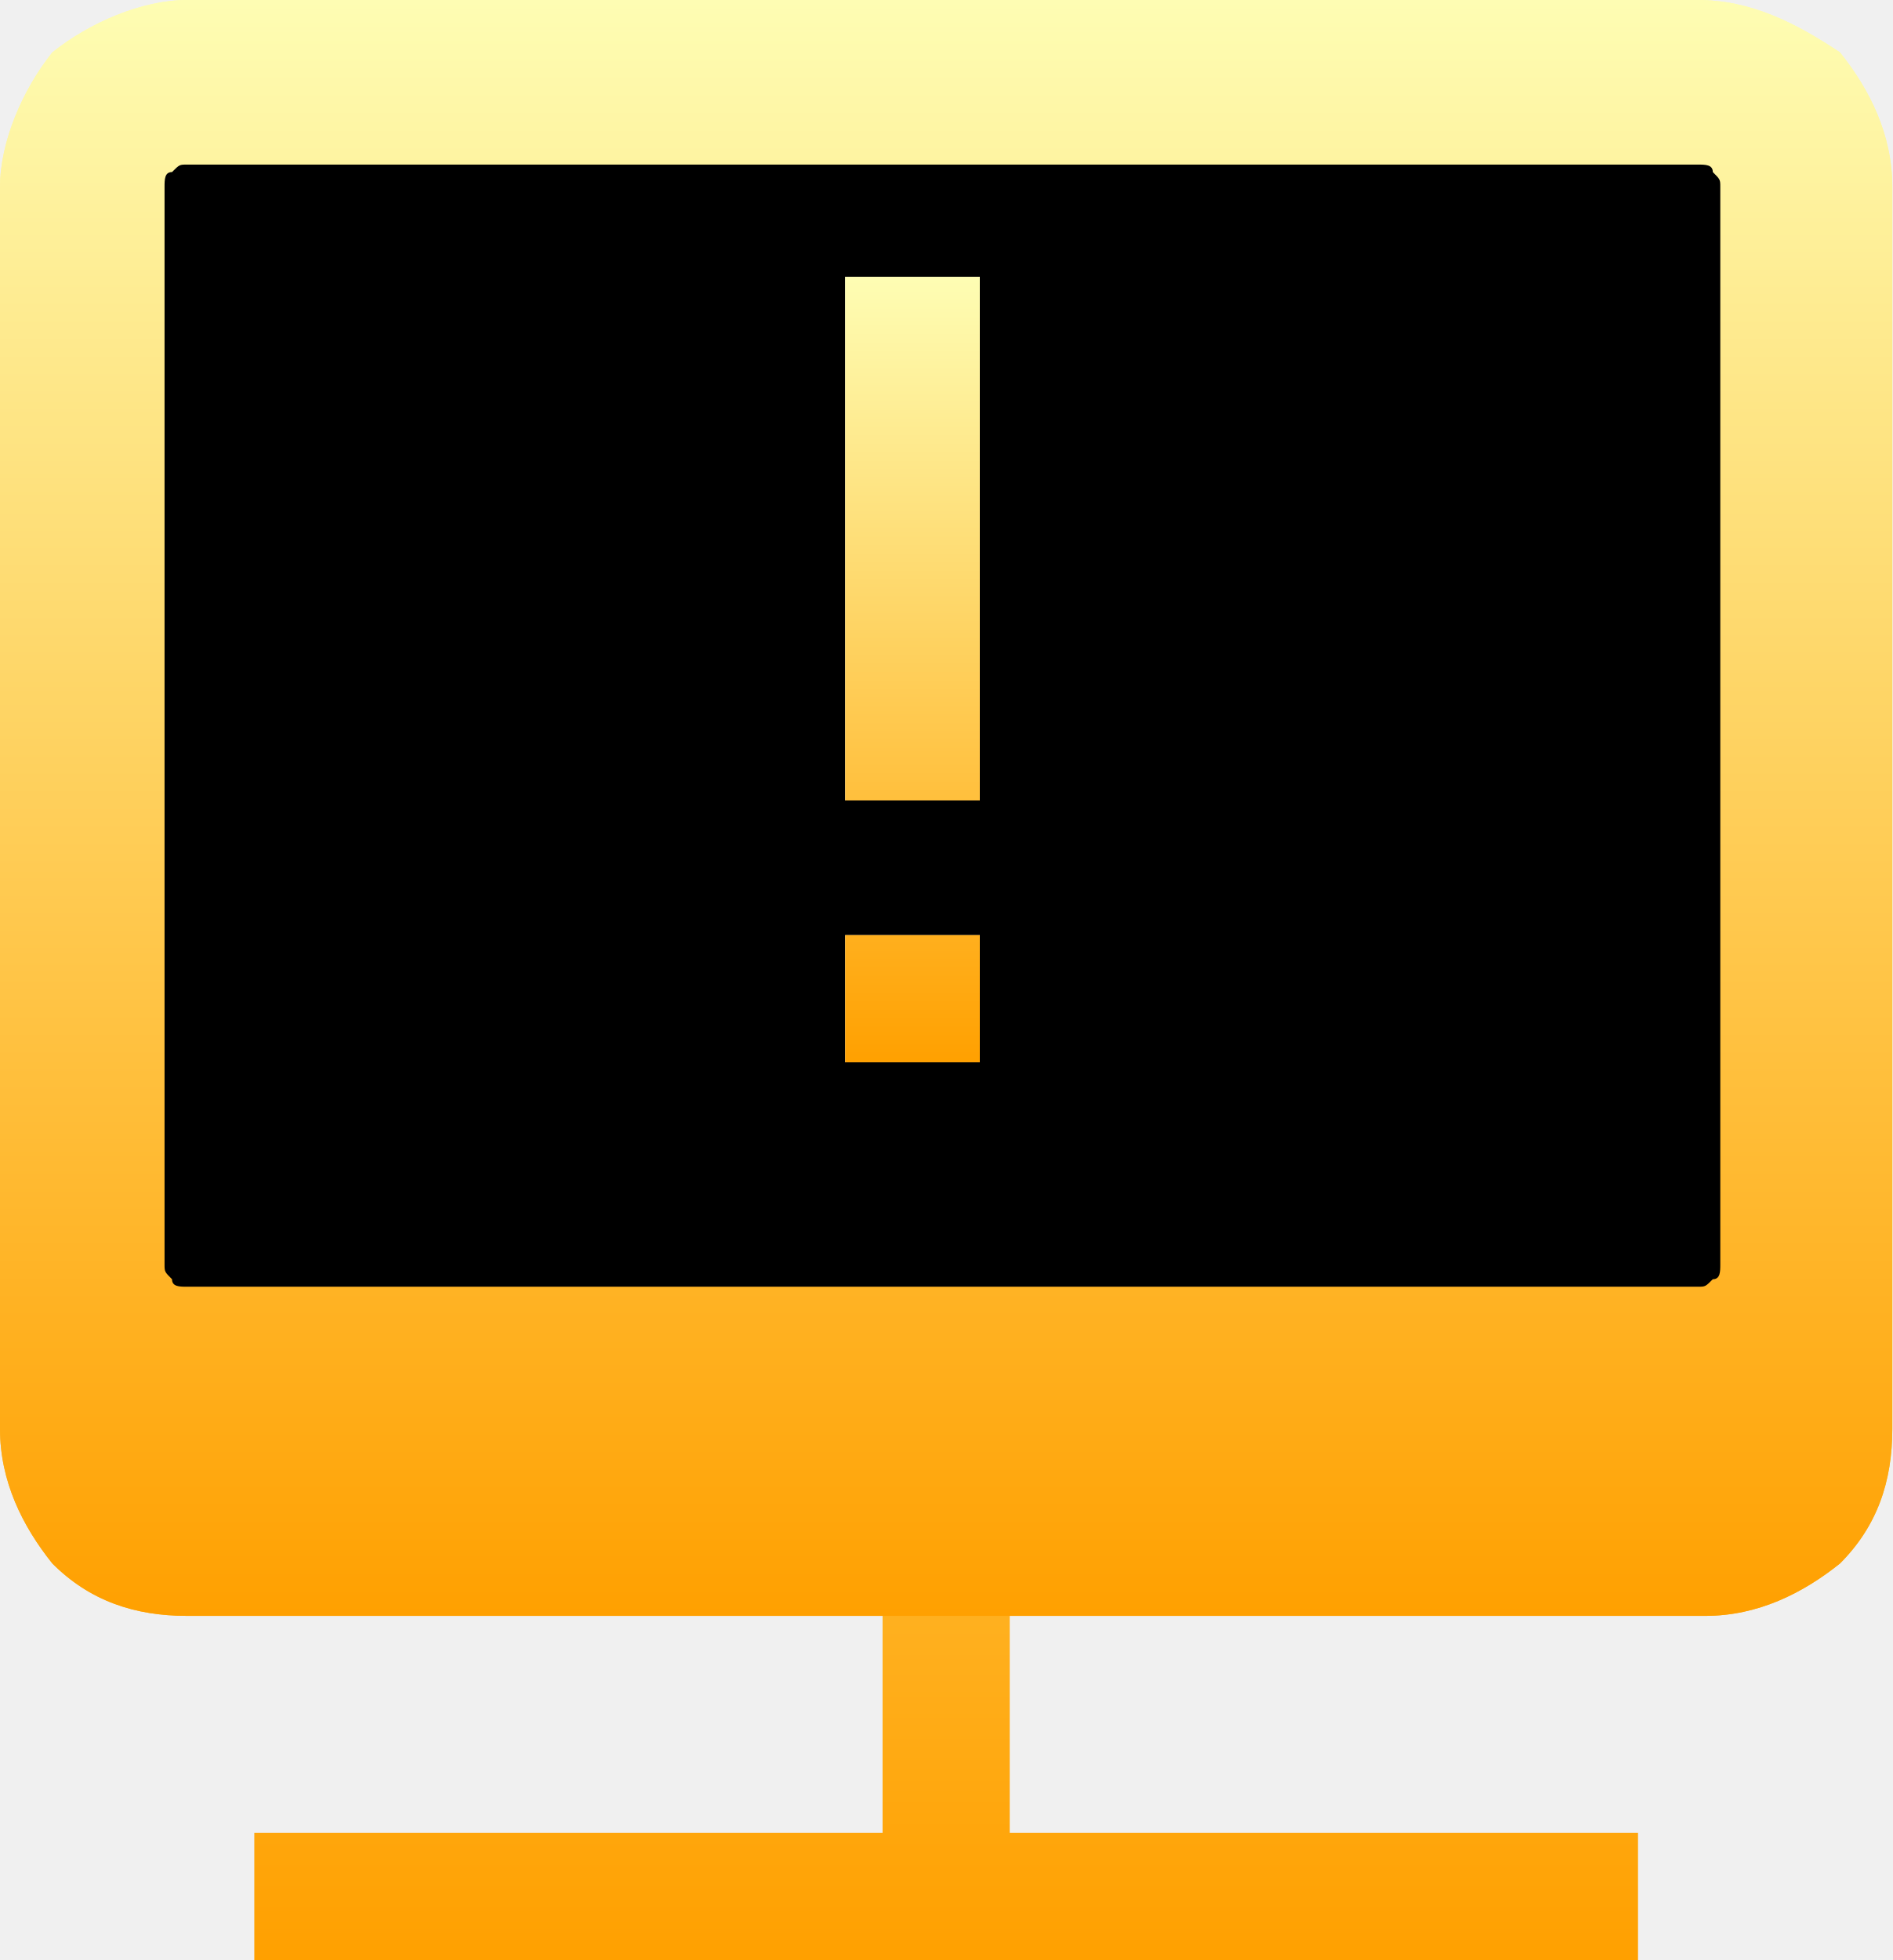
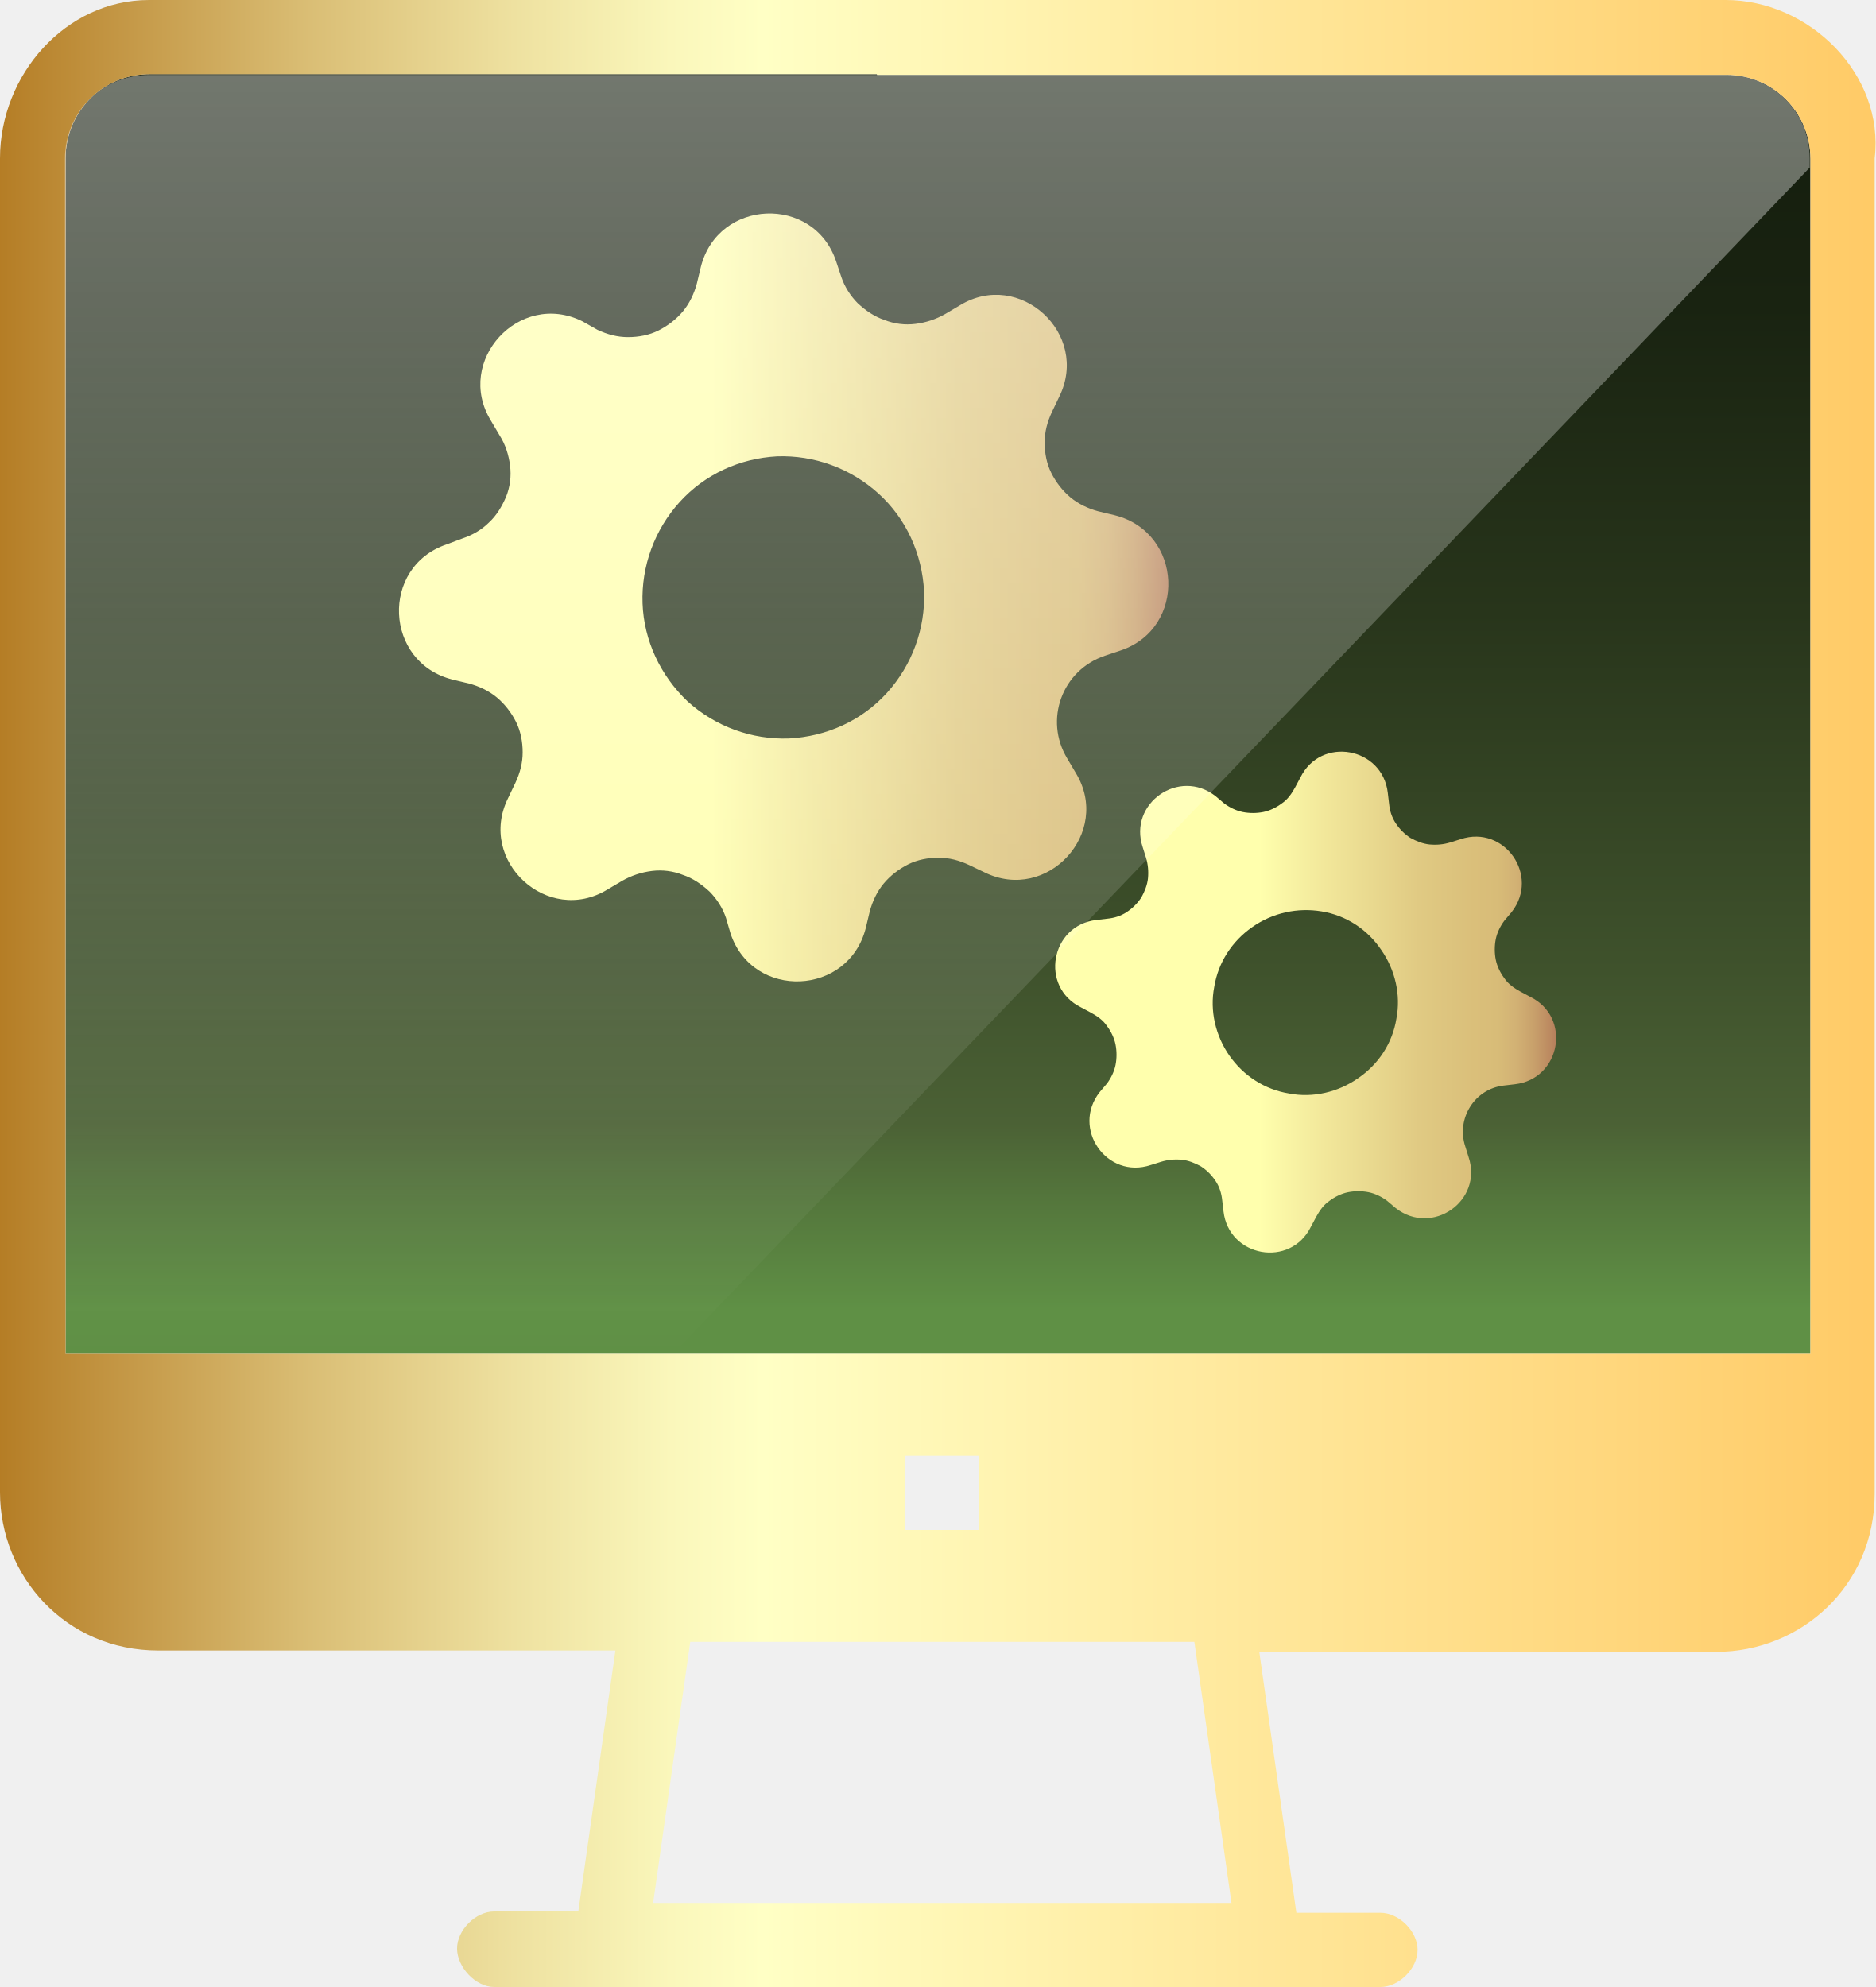
- <svg xmlns="http://www.w3.org/2000/svg" version="1.1" id="圖層_1" x="0px" y="0px" width="25.3px" height="26.2px" viewBox="0 0 25.3 26.2" style="enable-background:new 0 0 25.3 26.2;" xml:space="preserve">
+ <svg xmlns="http://www.w3.org/2000/svg" version="1.1" id="圖層_1" x="0px" y="0px" viewBox="0 0 28.32 30" style="enable-background:new 0 0 28.32 30;" xml:space="preserve">
  <style type="text/css">
	.st0{fill:url(#SVGID_1_);}
- 	.st1{fill:#FFFFFF;}
- 	.st2{fill-rule:evenodd;clip-rule:evenodd;fill:#FFFFFF;}
- 	.st3{fill-rule:evenodd;clip-rule:evenodd;fill:url(#SVGID_2_);}
- 	.st4{fill-rule:evenodd;clip-rule:evenodd;fill:url(#SVGID_3_);}
- 	.st5{fill:none;stroke:#FFFFFF;stroke-width:1.429;}
- 	.st6{fill:none;stroke:#FFFFFF;stroke-width:1.2;stroke-miterlimit:10;}
- 	.st7{fill:#BCBCBC;stroke:#FFFFFF;stroke-width:1.2;stroke-linecap:round;stroke-linejoin:round;stroke-miterlimit:10;}
- 	.st8{fill:none;stroke:#FFFFFF;stroke-width:1.2;stroke-linecap:round;stroke-linejoin:round;stroke-miterlimit:10;}
- 	.st9{fill:url(#SVGID_4_);}
- 	.st10{fill:url(#SVGID_5_);}
- 	.st11{fill:url(#SVGID_6_);}
- 	.st12{fill:url(#SVGID_7_);}
- 	.st13{fill:url(#SVGID_8_);}
- 	.st14{fill:url(#SVGID_9_);}
- 	.st15{fill:url(#SVGID_10_);}
- 	.st16{fill:url(#SVGID_11_);}
- 	.st17{fill:url(#SVGID_12_);stroke:url(#SVGID_13_);stroke-width:0.946;stroke-miterlimit:10;}
- 	.st18{fill:url(#SVGID_14_);}
- 	.st19{fill:url(#SVGID_15_);}
- 	.st20{fill:url(#SVGID_16_);}
- 	.st21{fill:url(#SVGID_17_);}
- 	.st22{fill:#808080;}
- 	.st23{fill:#0F1418;}
- 	.st24{fill:url(#SVGID_18_);}
- 	.st25{fill-rule:evenodd;clip-rule:evenodd;}
- 	.st26{fill-rule:evenodd;clip-rule:evenodd;fill:url(#SVGID_19_);}
- 	.st27{fill-rule:evenodd;clip-rule:evenodd;fill:url(#SVGID_20_);}
- 	.st28{fill:none;stroke:#000000;stroke-width:1.429;}
- 	.st29{fill:url(#SVGID_21_);}
- 	.st30{fill:url(#SVGID_22_);}
- 	.st31{fill:url(#SVGID_23_);}
- 	.st32{fill:url(#SVGID_24_);}
- 	.st33{fill:url(#SVGID_25_);}
- 	.st34{fill:url(#SVGID_26_);}
- 	.st35{fill:url(#SVGID_27_);}
- 	.st36{fill:url(#SVGID_28_);}
- 	.st37{fill:url(#SVGID_29_);}
- 	.st38{fill:url(#SVGID_30_);}
- 	.st39{fill:url(#SVGID_31_);}
- 	.st40{fill:url(#SVGID_32_);}
- 	.st41{fill:url(#SVGID_33_);}
+ 	.st1{fill:url(#SVGID_2_);}
+ 	.st2{fill:url(#SVGID_3_);}
+ 	.st3{fill:url(#SVGID_4_);}
+ 	.st4{fill:url(#SVGID_5_);}
+ 	.st5{fill:url(#SVGID_6_);}
+ 	.st6{opacity:0.4;fill:url(#SVGID_7_);}
</style>
  <g>
    <g>
-       <linearGradient id="SVGID_1_" gradientUnits="userSpaceOnUse" x1="12.626" y1="26.207" x2="12.626" y2="0">
-         <stop offset="0" style="stop-color:#FFA000" />
-         <stop offset="1" style="stop-color:#FEFDB3" />
+       <linearGradient id="SVGID_1_" gradientUnits="userSpaceOnUse" x1="14.154" y1="13.962" x2="14.154" y2="33.151" gradientTransform="matrix(1 0 0 -1 0 34.3849)">
+         <stop offset="0.034" style="stop-color:#5F9045" />
+         <stop offset="0.121" style="stop-color:#54763C" />
+         <stop offset="0.181" style="stop-color:#4B6135" />
+         <stop offset="0.301" style="stop-color:#3F522C" />
+         <stop offset="0.582" style="stop-color:#28351B" />
+         <stop offset="0.824" style="stop-color:#192311" />
+         <stop offset="1" style="stop-color:#141D0D" />
      </linearGradient>
-       <path class="st0" d="M2.5,0C1.9,0,1.2,0.3,0.7,0.7C0.3,1.2,0,1.9,0,2.5v16.6c0,0.7,0.3,1.3,0.7,1.8c0.5,0.5,1.1,0.7,1.8,0.7h9.3    v2.9H3.4v1.7h18.5v-1.7h-8.4v-2.9h9.3c0.7,0,1.3-0.3,1.8-0.7c0.5-0.5,0.7-1.1,0.7-1.8V2.5c0-0.7-0.3-1.3-0.7-1.8    C24,0.3,23.4,0,22.7,0H2.5z" />
-       <linearGradient id="SVGID_2_" gradientUnits="userSpaceOnUse" x1="12.626" y1="21.624" x2="12.626" y2="0">
-         <stop offset="0" style="stop-color:#FFA000" />
-         <stop offset="1" style="stop-color:#FEFDB3" />
+       <path class="st0" d="M13.24,1.13h12.82c0.7,0,1.27,0.56,1.27,1.27v18.03H0.99V2.39c0-0.7,0.56-1.27,1.27-1.27H13.24z" />
+       <linearGradient id="SVGID_2_" gradientUnits="userSpaceOnUse" x1="-0.061" y1="19.385" x2="28.383" y2="19.385" gradientTransform="matrix(1 0 0 -1 0 34.3849)">
+         <stop offset="0" style="stop-color:#B47C24" />
+         <stop offset="0.041" style="stop-color:#BE8D39" />
+         <stop offset="0.167" style="stop-color:#DABE75" />
+         <stop offset="0.275" style="stop-color:#EEE1A0" />
+         <stop offset="0.358" style="stop-color:#FAF7BB" />
+         <stop offset="0.407" style="stop-color:#FFFFC5" />
+         <stop offset="1" style="stop-color:#FFCA66" />
      </linearGradient>
-       <path style="fill:url(#SVGID_2_);" d="M13.5,21.6h9.3c0.7,0,1.3-0.3,1.8-0.7c0.5-0.5,0.7-1.1,0.7-1.8V2.5c0-0.7-0.3-1.3-0.7-1.8    C24,0.3,23.4,0,22.7,0H2.5C1.9,0,1.2,0.3,0.7,0.7C0.3,1.2,0,1.9,0,2.5v16.6c0,0.7,0.3,1.3,0.7,1.8c0.5,0.5,1.1,0.7,1.8,0.7h9.3    H13.5z" />
-       <path d="M2.5,17.2c-0.1,0-0.2,0-0.2-0.1C2.2,17,2.2,17,2.2,16.9V2.5c0-0.1,0-0.2,0.1-0.2c0.1-0.1,0.1-0.1,0.2-0.1h20.2    c0.1,0,0.2,0,0.2,0.1C23,2.4,23,2.4,23,2.5v14.4c0,0.1,0,0.2-0.1,0.2c-0.1,0.1-0.1,0.1-0.2,0.1H2.5z" />
+       <path class="st1" d="M26.05,0H2.25C0.99,0,0,1.13,0,2.39v20.14c0,1.27,0.99,2.39,2.39,2.39h6.9l-0.56,3.94H7.46    c-0.28,0-0.56,0.28-0.56,0.56S7.18,30,7.46,30h13.38c0.28,0,0.56-0.28,0.56-0.56s-0.28-0.56-0.56-0.56h-1.27l-0.56-3.94h6.9    c1.27,0,2.39-0.99,2.39-2.39V2.39C28.45,1.13,27.32,0,26.05,0z M9.86,28.73l0.56-3.94h7.61l0.56,3.94H9.86z M13.66,22.54    L13.66,22.54c0-0.14,0-0.14,0-0.28c0,0,0,0,0-0.14c0,0,0,0,0-0.14c0,0,0,0,0.14,0c0,0,0,0,0.14,0c0,0,0,0,0.14,0s0.14,0,0.28,0    h0.14c0,0,0,0,0.14,0c0,0,0,0,0.14,0c0,0,0,0,0,0.14c0,0,0,0,0,0.14c0,0,0,0,0,0.14v0.14v0.14v0.14c0,0,0,0,0,0.14c0,0,0,0,0,0.14    c0,0,0,0-0.14,0c0,0,0,0-0.14,0c0,0,0,0-0.14,0h-0.14h-0.14h-0.14c0,0,0,0-0.14,0c0,0,0,0-0.14,0c0,0,0,0,0-0.14c0,0,0,0,0-0.14    C13.66,22.68,13.66,22.68,13.66,22.54C13.66,22.68,13.66,22.54,13.66,22.54z M13.24,1.13h12.82c0.7,0,1.27,0.56,1.27,1.27v18.03    H0.99V2.39c0-0.7,0.56-1.27,1.27-1.27H13.24z" />
      <g>
        <g>
-           <linearGradient id="SVGID_3_" gradientUnits="userSpaceOnUse" x1="11.371" y1="8.984" x2="13.124" y2="8.984">
-             <stop offset="0" style="stop-color:#ECECEC" />
-             <stop offset="0.338" style="stop-color:#E0E0E0" />
-             <stop offset="0.954" style="stop-color:#BFBFBF" />
-             <stop offset="1" style="stop-color:#BCBCBC" />
+           <linearGradient id="SVGID_3_" gradientUnits="userSpaceOnUse" x1="6.021" y1="9.014" x2="17.628" y2="9.014">
+             <stop offset="0.407" style="stop-color:#FFFFAD" />
+             <stop offset="0.534" style="stop-color:#F2E89B" />
+             <stop offset="0.727" style="stop-color:#E0CA83" />
+             <stop offset="0.837" style="stop-color:#DABF7A" />
+             <stop offset="0.883" style="stop-color:#D8BC78" />
+             <stop offset="0.922" style="stop-color:#D2B174" />
+             <stop offset="0.957" style="stop-color:#C8A06B" />
+             <stop offset="0.991" style="stop-color:#BB8860" />
+             <stop offset="1" style="stop-color:#B6805C" />
          </linearGradient>
-           <path style="fill:url(#SVGID_3_);" d="M13.1,10.7h-1.8v-7h1.8V10.7z M13.1,14.2h-1.8v-1.7h1.8V14.2z" />
+           <path class="st2" d="M11.03,14.1c0.34,1,1.78,0.94,2.04-0.09l0.06-0.25c0.04-0.15,0.11-0.3,0.21-0.42      c0.1-0.12,0.23-0.22,0.37-0.29c0.14-0.07,0.3-0.1,0.46-0.1c0.16,0,0.31,0.04,0.46,0.11l0.23,0.11c0.95,0.47,1.93-0.6,1.38-1.5      l-0.13-0.22c-0.35-0.58-0.08-1.33,0.57-1.55l0.24-0.08c1-0.34,0.94-1.78-0.09-2.04l-0.25-0.06c-0.15-0.04-0.3-0.11-0.42-0.21      c-0.12-0.1-0.22-0.23-0.29-0.37c-0.07-0.14-0.1-0.3-0.1-0.46c0-0.16,0.04-0.31,0.11-0.46l0.11-0.23c0.47-0.95-0.6-1.93-1.5-1.38      l-0.22,0.13c-0.14,0.08-0.29,0.13-0.45,0.15c-0.16,0.02-0.32,0-0.47-0.06c-0.15-0.05-0.28-0.14-0.4-0.25      c-0.11-0.11-0.2-0.25-0.25-0.4l-0.08-0.24c-0.34-1-1.78-0.94-2.04,0.09l-0.06,0.25c-0.04,0.15-0.11,0.3-0.21,0.42      c-0.1,0.12-0.23,0.22-0.37,0.29c-0.14,0.07-0.3,0.1-0.46,0.1c-0.16,0-0.31-0.04-0.46-0.11L8.79,4.85      c-0.95-0.47-1.93,0.6-1.38,1.5l0.13,0.22C7.63,6.71,7.68,6.87,7.7,7.03c0.02,0.16,0,0.32-0.06,0.47      C7.58,7.64,7.5,7.78,7.38,7.89C7.27,8,7.13,8.08,6.98,8.13L6.74,8.22c-1,0.34-0.94,1.78,0.09,2.04l0.25,0.06      c0.15,0.04,0.3,0.11,0.42,0.21c0.12,0.1,0.22,0.23,0.29,0.37c0.07,0.14,0.1,0.3,0.1,0.46c0,0.16-0.04,0.31-0.11,0.46l-0.11,0.23      c-0.47,0.95,0.6,1.93,1.5,1.38l0.22-0.13c0.14-0.08,0.29-0.13,0.45-0.15c0.16-0.02,0.32,0,0.47,0.06      c0.15,0.05,0.28,0.14,0.4,0.25c0.11,0.11,0.2,0.25,0.25,0.4L11.03,14.1L11.03,14.1z M11.73,6.89c0.56-0.02,1.11,0.18,1.53,0.56      c0.42,0.38,0.66,0.91,0.69,1.48c0.02,0.56-0.18,1.11-0.56,1.53c-0.38,0.42-0.91,0.66-1.48,0.69c-0.56,0.02-1.11-0.18-1.53-0.56      C9.97,10.2,9.72,9.67,9.7,9.11c-0.02-0.56,0.18-1.11,0.56-1.53C10.64,7.16,11.17,6.92,11.73,6.89L11.73,6.89z" />
        </g>
        <g>
-           <linearGradient id="SVGID_4_" gradientUnits="userSpaceOnUse" x1="12.248" y1="830.235" x2="12.248" y2="819.733" gradientTransform="matrix(1 0 0 1 0 -816)">
-             <stop offset="0" style="stop-color:#FFA000" />
-             <stop offset="1" style="stop-color:#FEFDB3" />
+           <linearGradient id="SVGID_4_" gradientUnits="userSpaceOnUse" x1="15.938" y1="15.136" x2="23.48" y2="15.136">
+             <stop offset="0.407" style="stop-color:#FFFFAD" />
+             <stop offset="0.534" style="stop-color:#F2E89B" />
+             <stop offset="0.727" style="stop-color:#E0CA83" />
+             <stop offset="0.837" style="stop-color:#DABF7A" />
+             <stop offset="0.883" style="stop-color:#D8BC78" />
+             <stop offset="0.922" style="stop-color:#D2B174" />
+             <stop offset="0.957" style="stop-color:#C8A06B" />
+             <stop offset="0.991" style="stop-color:#BB8860" />
+             <stop offset="1" style="stop-color:#B6805C" />
          </linearGradient>
-           <path class="st9" d="M13.1,10.7h-1.8v-7h1.8V10.7z M13.1,14.2h-1.8v-1.7h1.8V14.2z" />
+           <path class="st3" d="M18.47,18.29c0.08,0.69,1.01,0.86,1.32,0.23l0.08-0.15c0.05-0.09,0.11-0.18,0.2-0.24      c0.08-0.06,0.18-0.11,0.28-0.13c0.1-0.02,0.21-0.02,0.31,0c0.1,0.02,0.2,0.07,0.28,0.13l0.13,0.11c0.55,0.43,1.32-0.11,1.1-0.77      l-0.05-0.16c-0.14-0.42,0.14-0.87,0.58-0.92l0.17-0.02c0.69-0.08,0.86-1.01,0.23-1.32l-0.15-0.08c-0.09-0.05-0.18-0.11-0.24-0.2      c-0.06-0.08-0.11-0.18-0.13-0.28c-0.02-0.1-0.02-0.21,0-0.31c0.02-0.1,0.07-0.2,0.13-0.28l0.11-0.13      c0.43-0.55-0.11-1.32-0.77-1.1l-0.16,0.05c-0.1,0.03-0.2,0.04-0.31,0.03c-0.1-0.01-0.2-0.05-0.29-0.1      c-0.09-0.06-0.16-0.13-0.22-0.22c-0.06-0.09-0.09-0.19-0.1-0.29l-0.02-0.17c-0.08-0.69-1.01-0.86-1.32-0.23l-0.08,0.15      c-0.05,0.09-0.11,0.18-0.2,0.24c-0.08,0.06-0.18,0.11-0.28,0.13c-0.1,0.02-0.21,0.02-0.31,0c-0.1-0.02-0.2-0.07-0.28-0.13      l-0.13-0.11c-0.55-0.43-1.32,0.11-1.1,0.77l0.05,0.16c0.03,0.1,0.04,0.2,0.03,0.31c-0.01,0.1-0.05,0.2-0.1,0.29      c-0.06,0.09-0.13,0.16-0.22,0.22c-0.09,0.06-0.19,0.09-0.29,0.1l-0.17,0.02c-0.69,0.08-0.86,1.01-0.23,1.32l0.15,0.08      c0.09,0.05,0.18,0.11,0.24,0.2c0.06,0.08,0.11,0.18,0.13,0.28c0.02,0.1,0.02,0.21,0,0.31c-0.02,0.1-0.07,0.2-0.13,0.28      l-0.11,0.13c-0.43,0.55,0.11,1.32,0.77,1.1l0.16-0.05c0.1-0.03,0.2-0.04,0.31-0.03c0.1,0.01,0.2,0.05,0.29,0.1      c0.09,0.06,0.16,0.13,0.22,0.22c0.06,0.09,0.09,0.19,0.1,0.29L18.47,18.29L18.47,18.29z M19.95,13.76      c0.37,0.06,0.69,0.27,0.9,0.58c0.21,0.3,0.3,0.68,0.23,1.04c-0.06,0.37-0.27,0.69-0.58,0.9c-0.3,0.21-0.68,0.3-1.04,0.23      c-0.37-0.06-0.69-0.27-0.9-0.57c-0.21-0.3-0.3-0.68-0.23-1.04c0.06-0.37,0.27-0.69,0.57-0.9C19.21,13.78,19.59,13.7,19.95,13.76      L19.95,13.76z" />
        </g>
      </g>
+       <linearGradient id="SVGID_5_" gradientUnits="userSpaceOnUse" x1="14.154" y1="1.127" x2="14.154" y2="20.423">
+         <stop offset="0" style="stop-color:#FFFFFF" />
+         <stop offset="1" style="stop-color:#FFFFFF;stop-opacity:0" />
+       </linearGradient>
+       <path style="opacity:0.4;fill:url(#SVGID_5_);" d="M26.05,1.13H13.24H2.25c-0.7,0-1.27,0.56-1.27,1.27v18.03h9.19l17.15-17.9V2.39    C27.32,1.69,26.76,1.13,26.05,1.13z" />
    </g>
  </g>
</svg>
